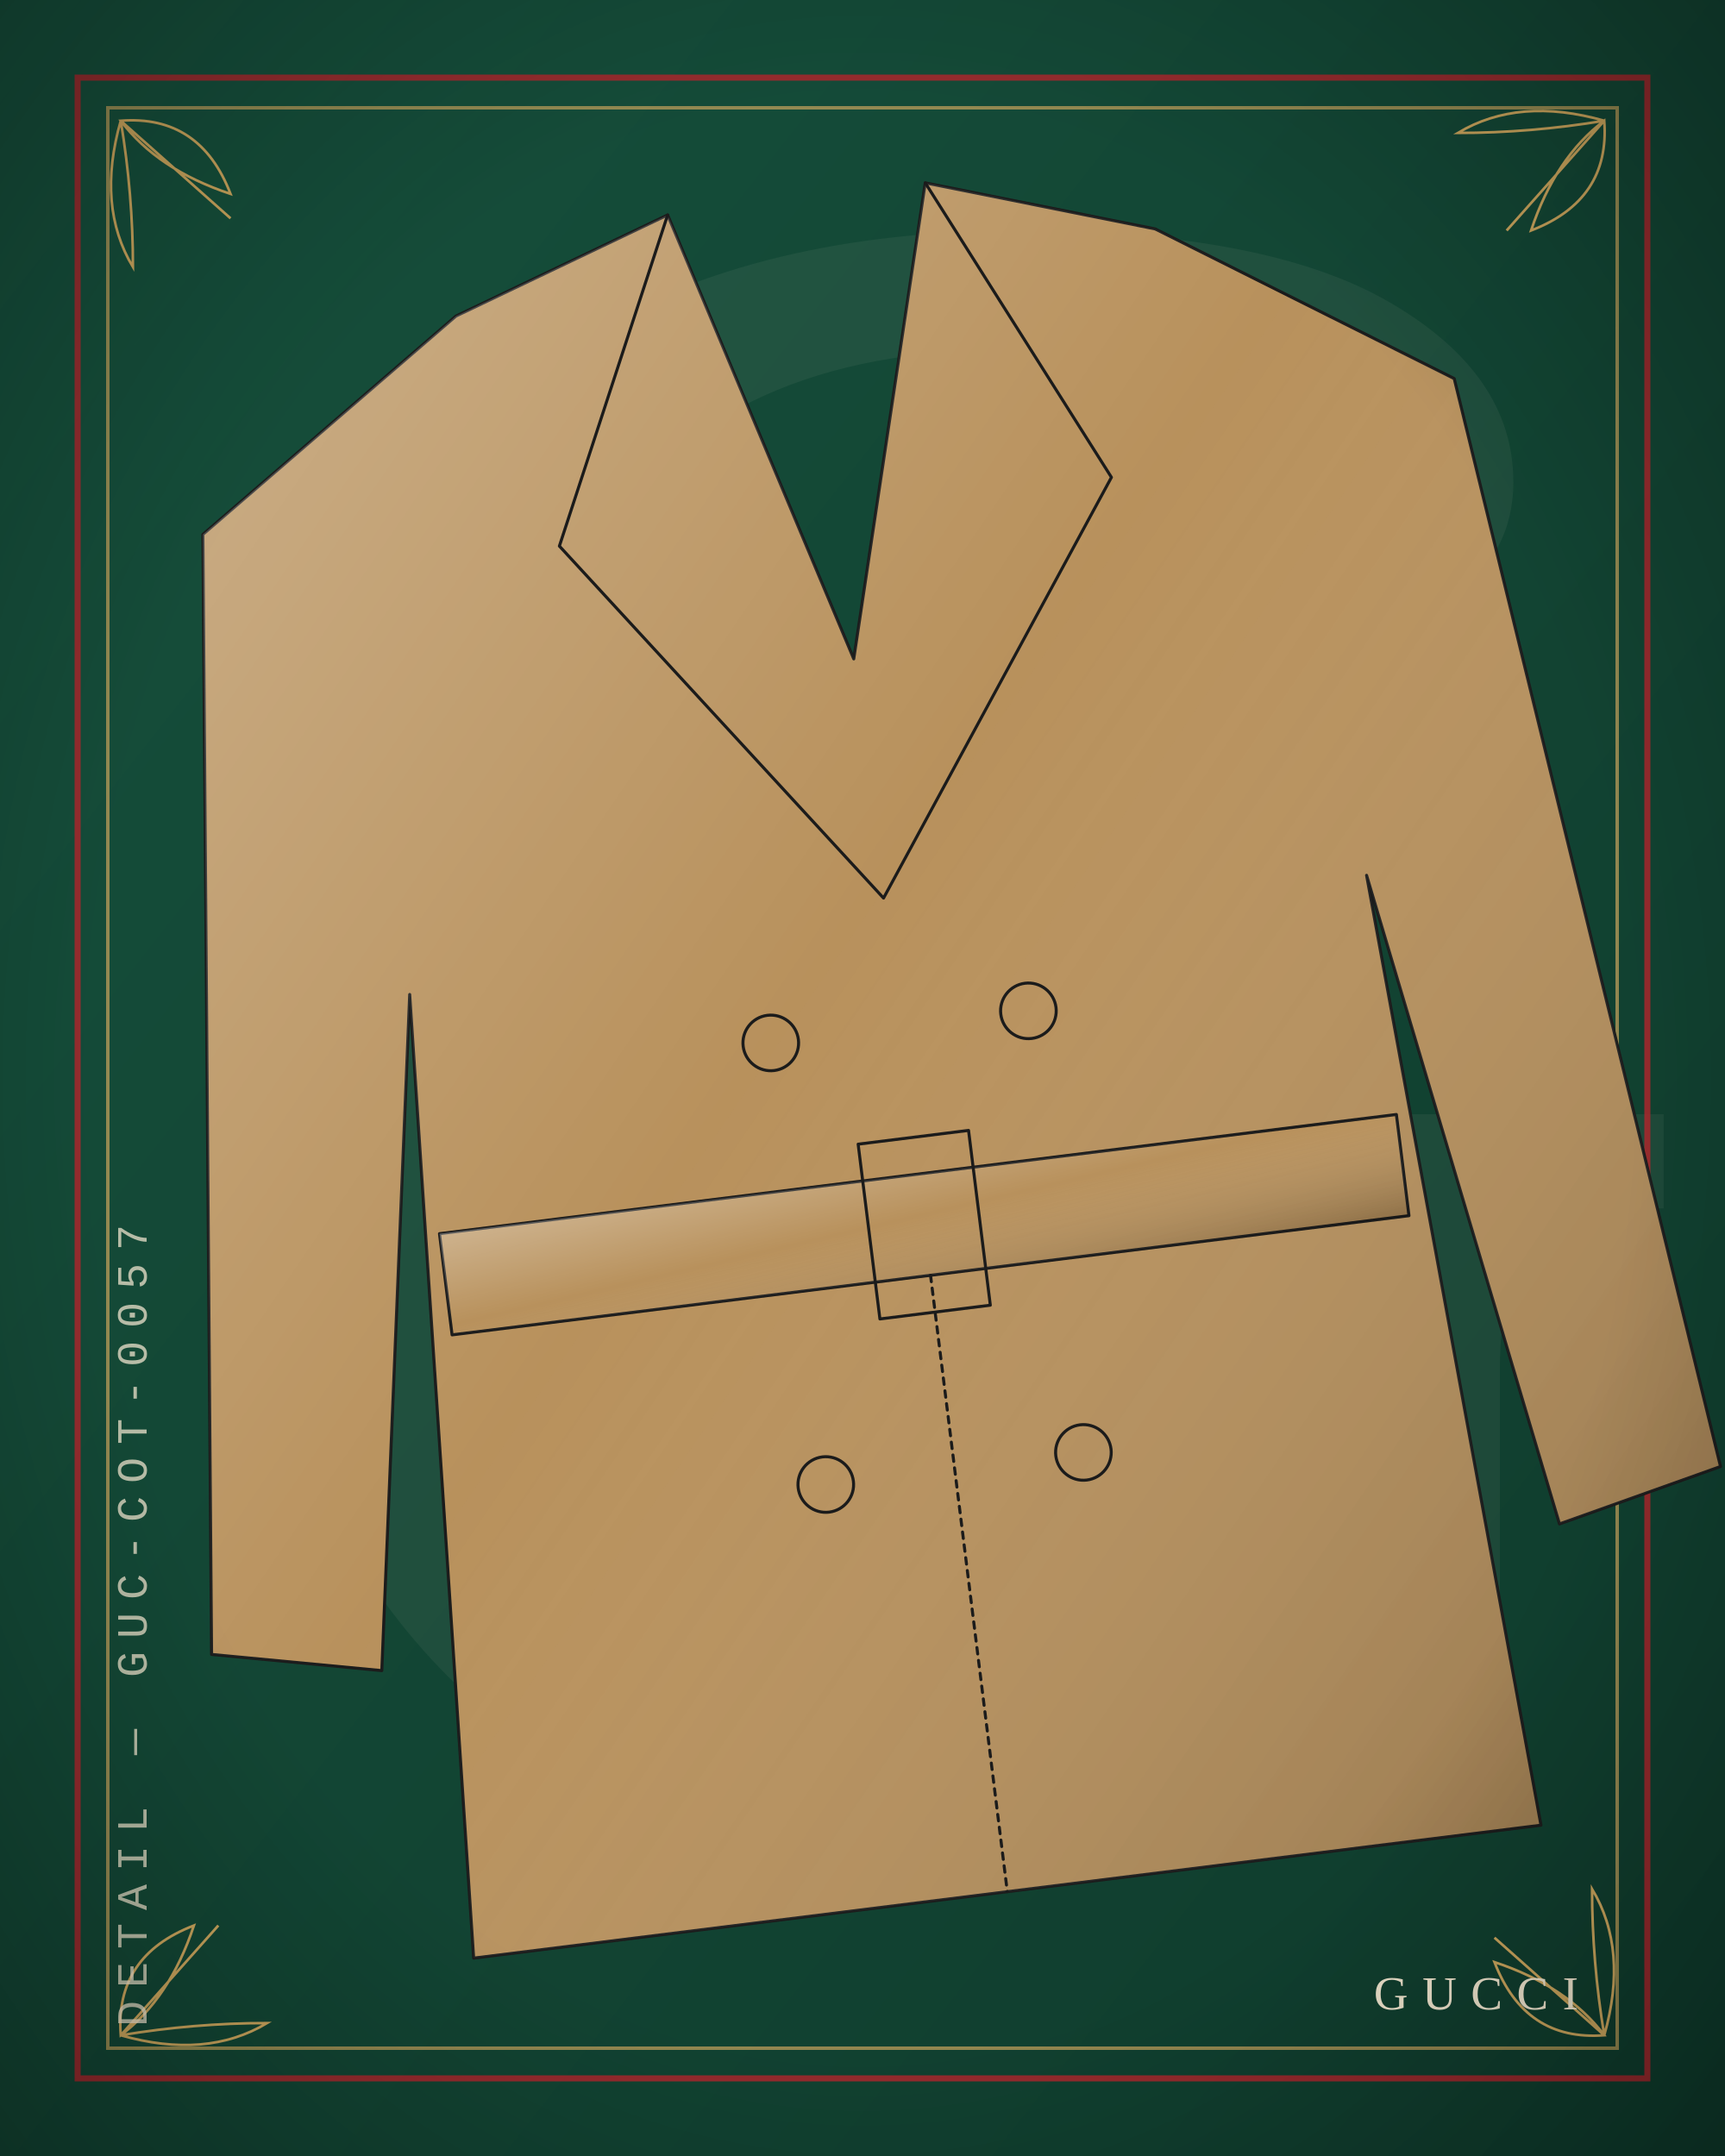
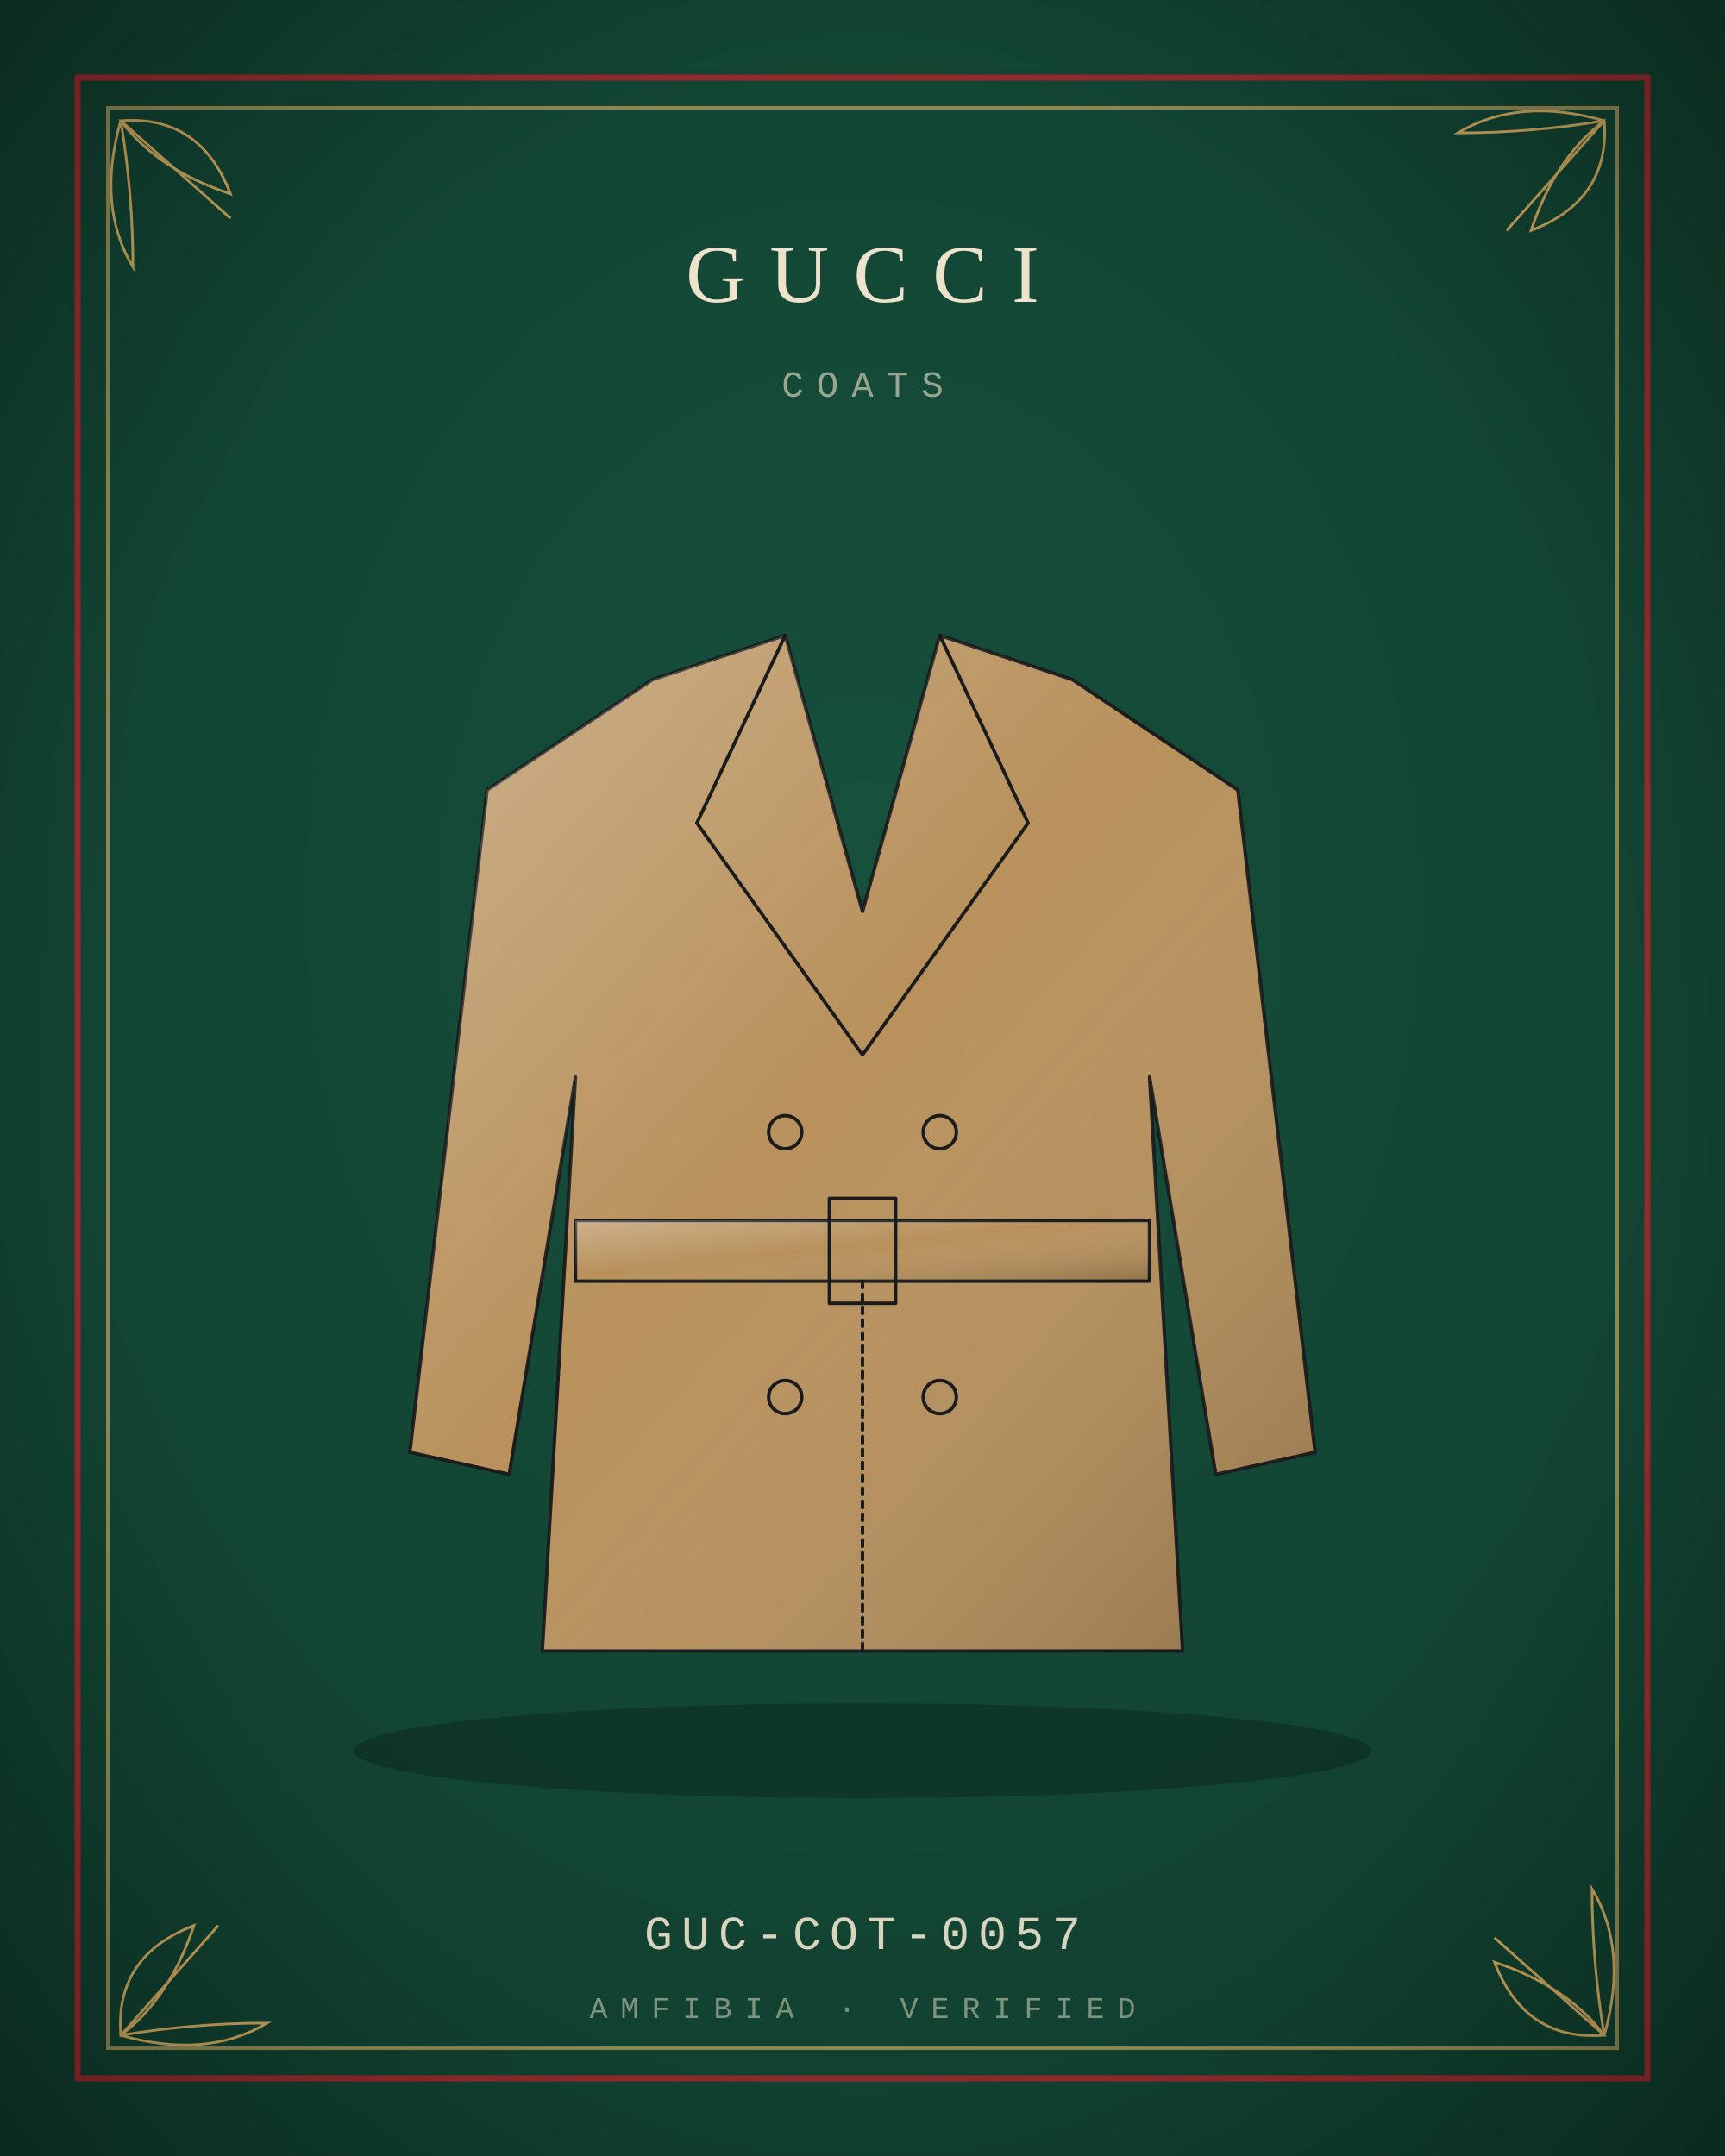
<svg xmlns="http://www.w3.org/2000/svg" viewBox="0 0 400 500" width="800" height="1000">
  <defs>
    <radialGradient id="bg" cx="50%" cy="42%" r="80%">
      <stop offset="0" stop-color="#16503C" />
      <stop offset="1" stop-color="#0F3B2C" />
    </radialGradient>
    <linearGradient id="bgd" x1="0" y1="0" x2="1" y2="1">
      <stop offset="0" stop-color="#16503C" />
      <stop offset="1" stop-color="#0F3B2C" />
    </linearGradient>
    <linearGradient id="sheen" x1="0" y1="0" x2="1" y2="1">
      <stop offset="0" stop-color="#fff" stop-opacity=".30" />
      <stop offset=".45" stop-color="#fff" stop-opacity="0" />
      <stop offset="1" stop-color="#000" stop-opacity=".22" />
    </linearGradient>
    <linearGradient id="multi" x1="0" y1="0" x2="1" y2="1">
      <stop offset="0" stop-color="#B3122E" />
      <stop offset=".35" stop-color="#C9A227" />
      <stop offset=".7" stop-color="#2F5D46" />
      <stop offset="1" stop-color="#3557A0" />
    </linearGradient>
    <radialGradient id="vig" cx="50%" cy="50%" r="75%">
      <stop offset=".6" stop-color="#000" stop-opacity="0" />
      <stop offset="1" stop-color="#000" stop-opacity=".35" />
    </radialGradient>
  </defs>
-   <rect width="400" height="500" fill="url(#bgd)" />
-   <text x="210" y="430" text-anchor="middle" font-family="Georgia, serif" font-size="520" fill="#EDE3CC" opacity="0.06">G</text>
+   <rect width="400" height="500" fill="url(#bg)" />
  <rect x="18" y="18" width="364" height="464" fill="none" stroke="#B5242C" stroke-width="1.4" opacity="0.8" />
  <rect x="25" y="25" width="350" height="450" fill="none" stroke="#C9A45C" stroke-width="0.8" opacity="0.7" />
  <path transform="translate(28 28) rotate(45) scale(1)" d="M0 0 Q12 -14 30 -6 Q14 2 0 0 Z M0 0 Q14 10 26 22 Q10 18 0 0 Z M0 0 L34 -2" fill="none" stroke="#C9A45C" stroke-width="1.2" vector-effect="non-scaling-stroke" />
  <path transform="translate(372 28) rotate(135) scale(1)" d="M0 0 Q12 -14 30 -6 Q14 2 0 0 Z M0 0 Q14 10 26 22 Q10 18 0 0 Z M0 0 L34 -2" fill="none" stroke="#C9A45C" stroke-width="1.2" vector-effect="non-scaling-stroke" />
  <path transform="translate(28 472) rotate(-45) scale(1)" d="M0 0 Q12 -14 30 -6 Q14 2 0 0 Z M0 0 Q14 10 26 22 Q10 18 0 0 Z M0 0 L34 -2" fill="none" stroke="#C9A45C" stroke-width="1.2" vector-effect="non-scaling-stroke" />
  <path transform="translate(372 472) rotate(-135) scale(1)" d="M0 0 Q12 -14 30 -6 Q14 2 0 0 Z M0 0 Q14 10 26 22 Q10 18 0 0 Z M0 0 L34 -2" fill="none" stroke="#C9A45C" stroke-width="1.2" vector-effect="non-scaling-stroke" />
-   <g transform="rotate(-7.1 200 250) translate(-5 20) scale(2.15)">
-     <path d="M62 20 L86 12 L100 62 L114 12 L138 20 L168 40 L182 160 L164 164 L152 92 L158 196 L42 196 L48 92 L36 164 L18 160 L32 40 Z" fill="#B8915C" stroke="#1B1B1B" stroke-width="1.4" stroke-linejoin="round" stroke-linecap="round" vector-effect="non-scaling-stroke" />
+   <ellipse cx="200" cy="406" rx="118" ry="11" fill="#000" opacity="0.22" />
+   <g transform="translate(72 132) scale(1.28)">
+     <path d="M62 20 L86 12 L100 62 L114 12 L138 20 L168 40 L182 160 L164 164 L152 92 L158 196 L42 196 L48 92 L36 164 L18 160 L32 40 Z" fill="#B8915C" stroke="#1B1B1B" stroke-width="1.6" stroke-linejoin="round" stroke-linecap="round" vector-effect="non-scaling-stroke" />
    <path d="M62 20 L86 12 L100 62 L114 12 L138 20 L168 40 L182 160 L164 164 L152 92 L158 196 L42 196 L48 92 L36 164 L18 160 L32 40 Z" fill="url(#sheen)" stroke="none" />
-     <path d="M86 12 L70 46 L100 88 L130 46 L114 12" fill="none" stroke="#1B1B1B" stroke-width="1.4" stroke-linejoin="round" stroke-linecap="round" vector-effect="non-scaling-stroke" />
-     <path d="M48 118 L152 118 L152 129 L48 129 Z" fill="#B8915C" stroke="#1B1B1B" stroke-width="1.4" stroke-linejoin="round" stroke-linecap="round" vector-effect="non-scaling-stroke" />
+     <path d="M86 12 L70 46 L100 88 L130 46 L114 12" fill="none" stroke="#1B1B1B" stroke-width="1.6" stroke-linejoin="round" stroke-linecap="round" vector-effect="non-scaling-stroke" />
+     <path d="M48 118 L152 118 L152 129 L48 129 Z" fill="#B8915C" stroke="#1B1B1B" stroke-width="1.6" stroke-linejoin="round" stroke-linecap="round" vector-effect="non-scaling-stroke" />
    <path d="M48 118 L152 118 L152 129 L48 129 Z" fill="url(#sheen)" stroke="none" />
-     <path d="M94 114 L106 114 L106 133 L94 133 Z" fill="none" stroke="#1B1B1B" stroke-width="1.4" stroke-linejoin="round" stroke-linecap="round" vector-effect="non-scaling-stroke" />
-     <path d="M86 102 m-3 0 a3 3 0 1 0 6 0 a3 3 0 1 0 -6 0 M114 102 m-3 0 a3 3 0 1 0 6 0 a3 3 0 1 0 -6 0 M86 150 m-3 0 a3 3 0 1 0 6 0 a3 3 0 1 0 -6 0 M114 150 m-3 0 a3 3 0 1 0 6 0 a3 3 0 1 0 -6 0" fill="none" stroke="#1B1B1B" stroke-width="1.4" stroke-linejoin="round" stroke-linecap="round" vector-effect="non-scaling-stroke" />
-     <path d="M100 129 L100 196" fill="none" stroke="#1B1B1B" stroke-width="1.4" stroke-dasharray="3 3" stroke-linejoin="round" stroke-linecap="round" vector-effect="non-scaling-stroke" />
-   </g>
-   <g transform="translate(34 470) rotate(-90)">
-     <text x="0" y="0" text-anchor="start" font-family="'Courier New', Courier, monospace" font-size="10" letter-spacing="3" fill="#EDE3CC" opacity="0.75">DETAIL — GUC-COT-0057</text>
+     <path d="M94 114 L106 114 L106 133 L94 133 Z" fill="none" stroke="#1B1B1B" stroke-width="1.6" stroke-linejoin="round" stroke-linecap="round" vector-effect="non-scaling-stroke" />
+     <path d="M86 102 m-3 0 a3 3 0 1 0 6 0 a3 3 0 1 0 -6 0 M114 102 m-3 0 a3 3 0 1 0 6 0 a3 3 0 1 0 -6 0 M86 150 m-3 0 a3 3 0 1 0 6 0 a3 3 0 1 0 -6 0 M114 150 m-3 0 a3 3 0 1 0 6 0 a3 3 0 1 0 -6 0" fill="none" stroke="#1B1B1B" stroke-width="1.6" stroke-linejoin="round" stroke-linecap="round" vector-effect="non-scaling-stroke" />
+     <path d="M100 129 L100 196" fill="none" stroke="#1B1B1B" stroke-width="1.6" stroke-dasharray="3 3" stroke-linejoin="round" stroke-linecap="round" vector-effect="non-scaling-stroke" />
  </g>
  <g>
-     <text x="366" y="466" text-anchor="end" font-size="11" fill="#EDE3CC" font-family="Georgia, 'Times New Roman', serif" font-weight="400" letter-spacing="3.3">GUCCI</text>
+     <text x="200" y="70" text-anchor="middle" font-size="19" fill="#EDE3CC" font-family="Georgia, 'Times New Roman', serif" font-weight="400" letter-spacing="5.7">GUCCI</text>
  </g>
+   <text x="200" y="92" text-anchor="middle" font-family="'Courier New', Courier, monospace" font-size="8.5" letter-spacing="3" fill="#EDE3CC" opacity="0.6">COATS</text>
+   <text x="200" y="452" text-anchor="middle" font-family="'Courier New', Courier, monospace" font-size="11" letter-spacing="2" fill="#EDE3CC" opacity="0.9">GUC-COT-0057</text>
+   <text x="200" y="468" text-anchor="middle" font-family="'Courier New', Courier, monospace" font-size="7" letter-spacing="3" fill="#EDE3CC" opacity="0.5">AMFIBIA · VERIFIED</text>
  <rect width="400" height="500" fill="url(#vig)" />
</svg>
